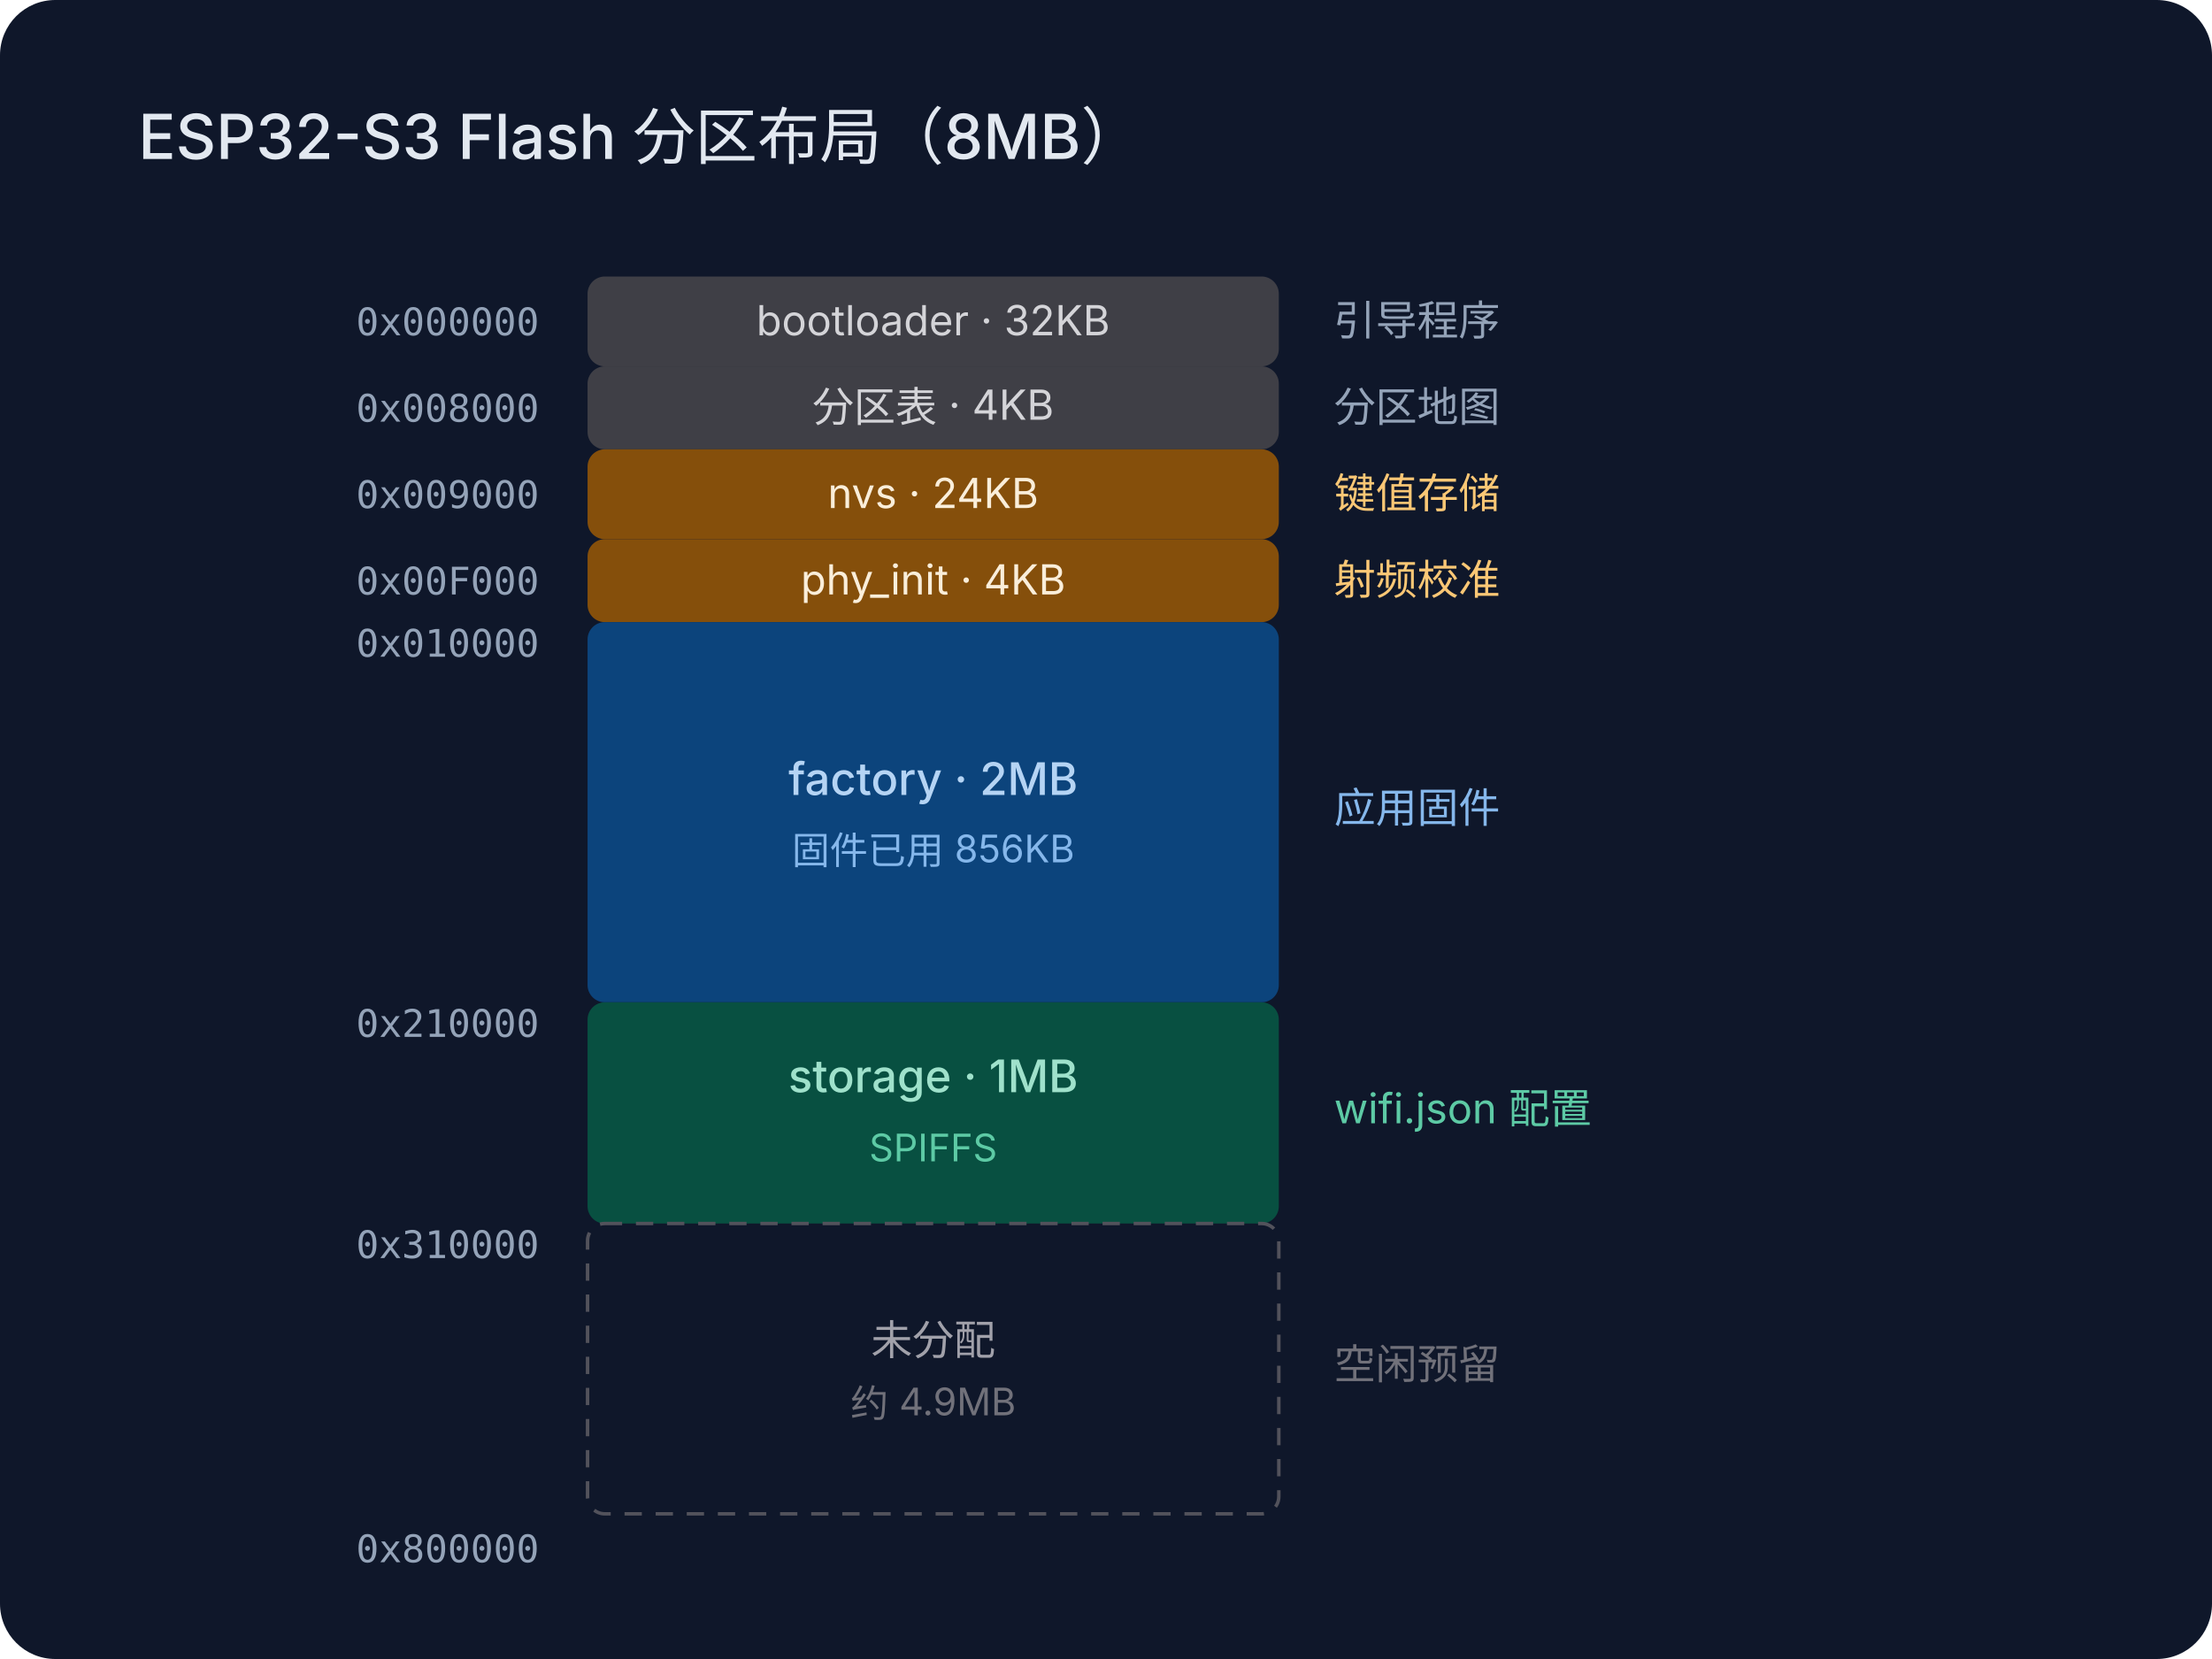
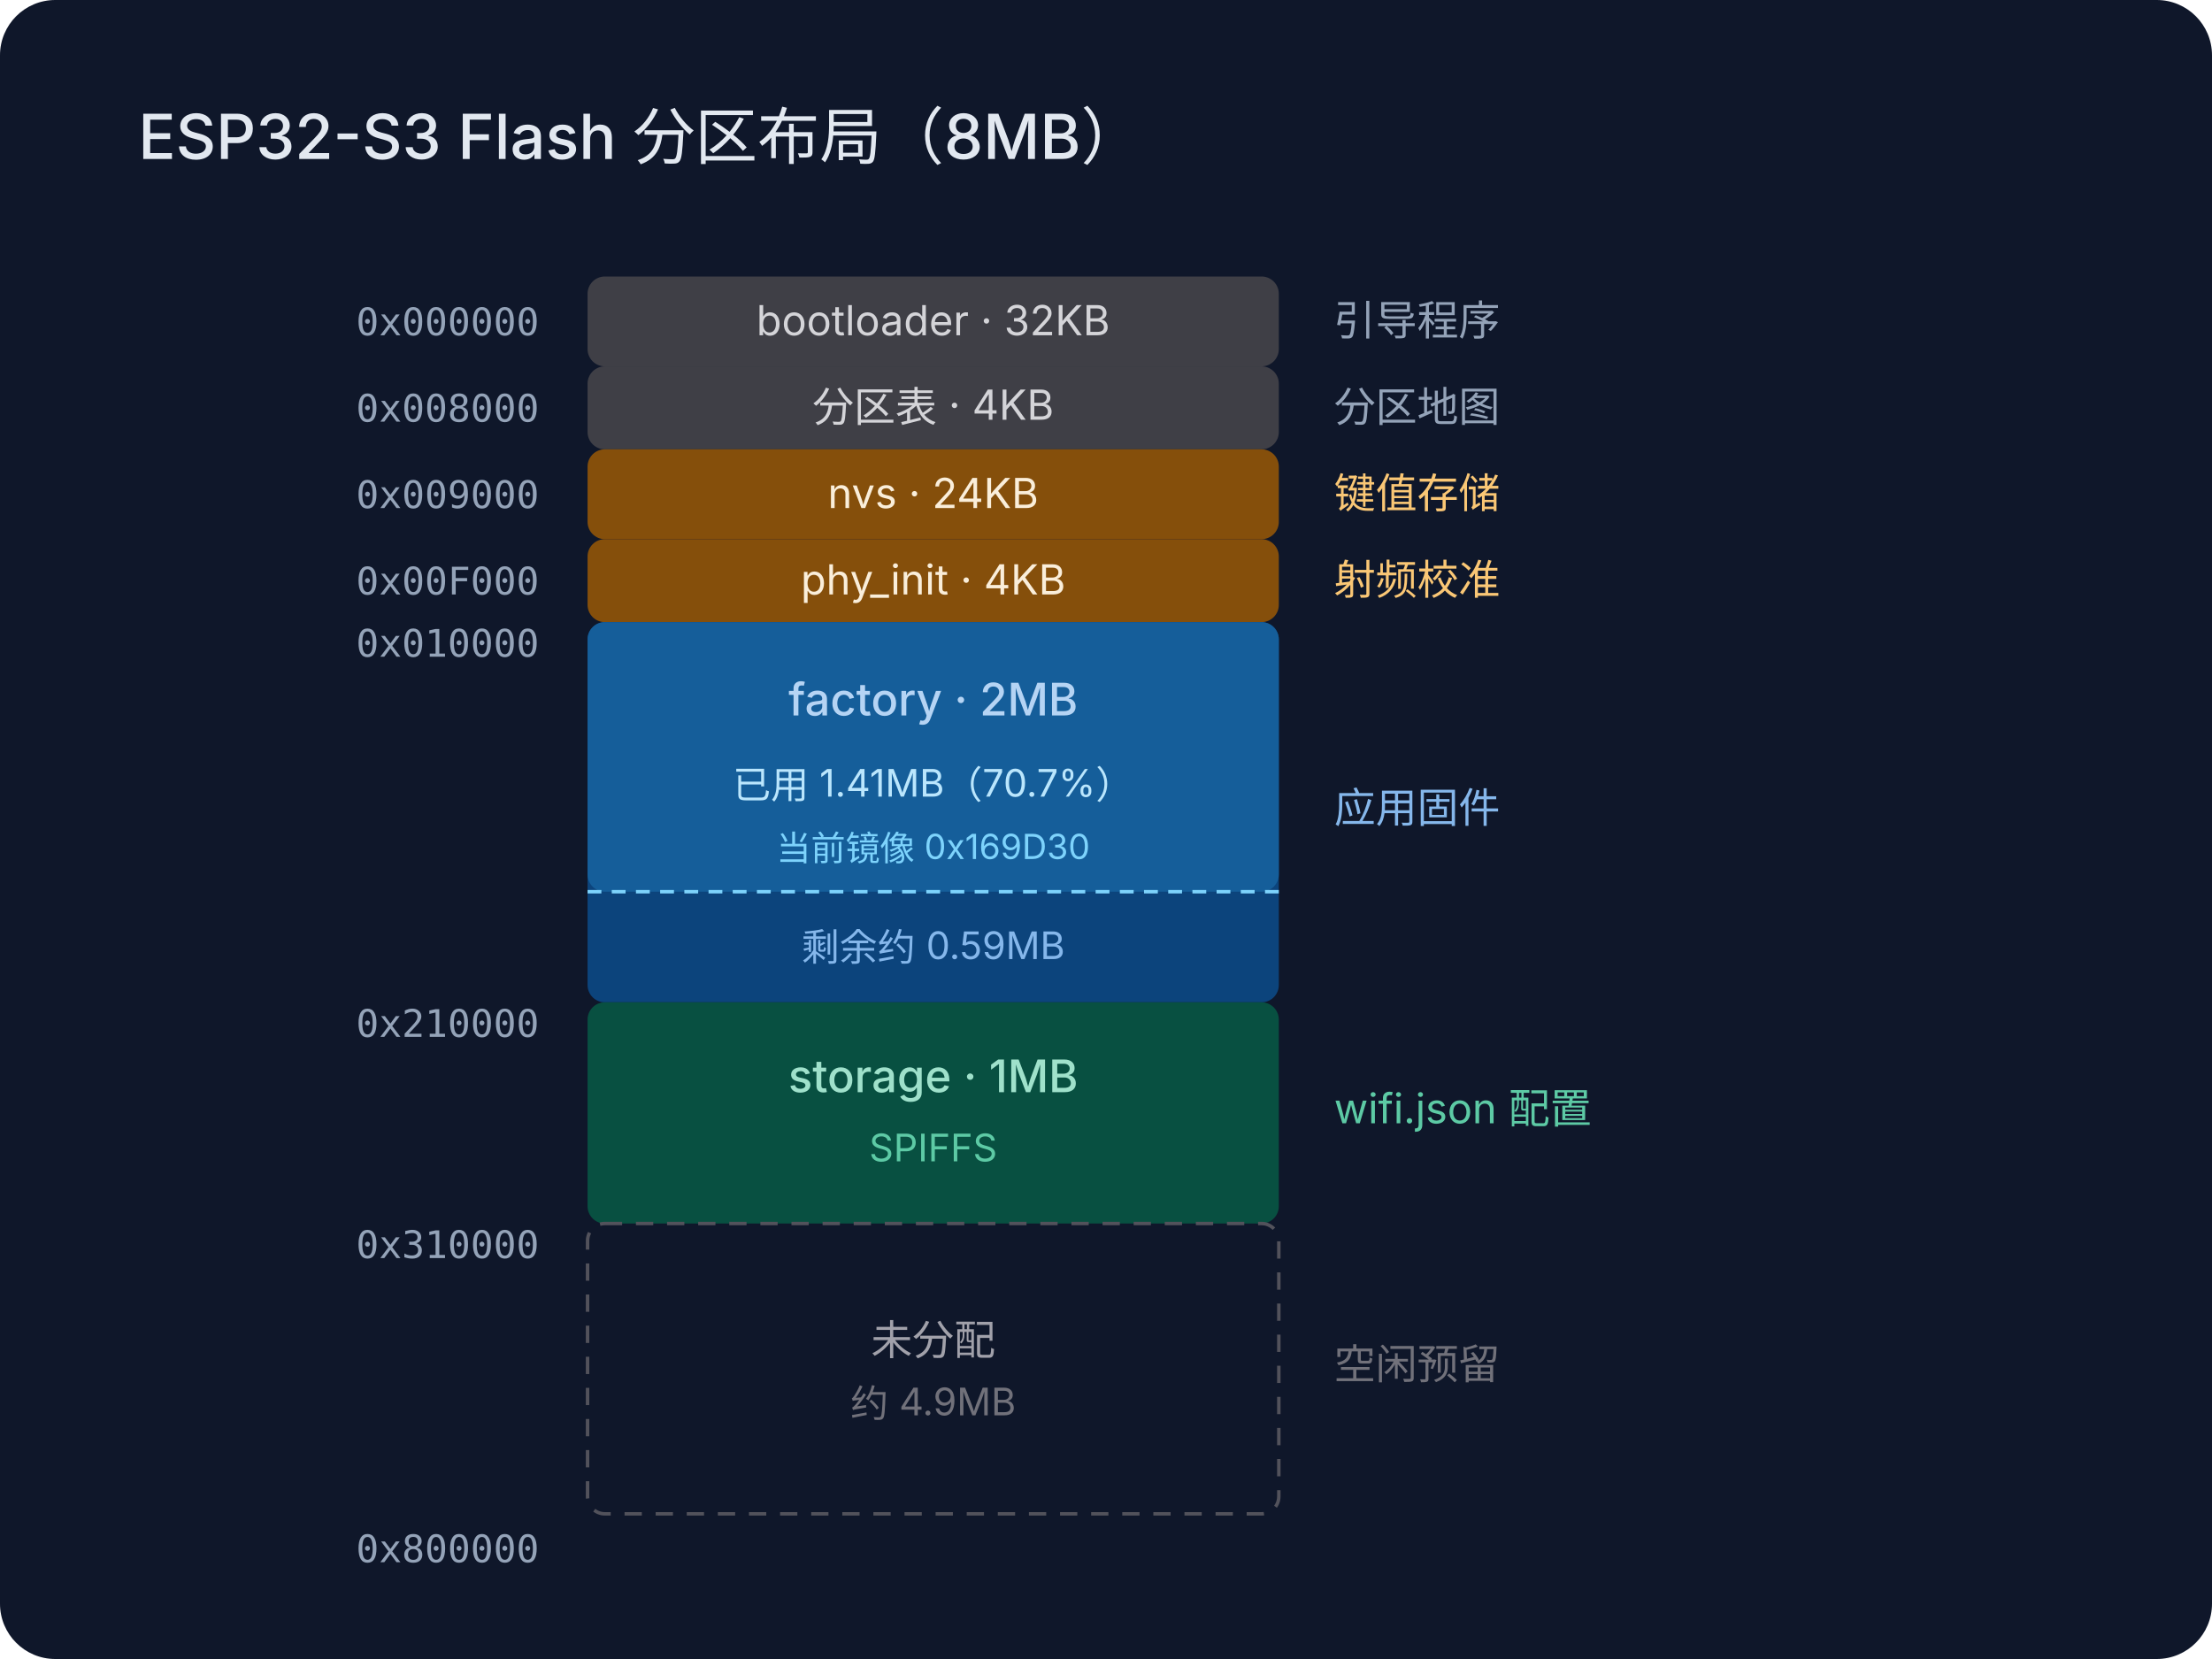
<svg xmlns="http://www.w3.org/2000/svg" viewBox="0 0 640 480" width="640" font-family="system-ui, -apple-system, 'Segoe UI', sans-serif">
  <rect x="0" y="0" width="640" height="480" rx="16" fill="#0f172a" />
  <text x="40" y="46" font-size="18" font-weight="500" fill="#e2e8f0">ESP32-S3 Flash 分区布局（8MB）</text>
  <rect x="170" y="80" width="200" height="26" rx="5" fill="#3f3f46" />
  <text x="156" y="97" font-size="11" text-anchor="end" fill="#94a3b8" font-family="ui-monospace, Consolas, monospace">0x000000</text>
  <text x="270" y="97" font-size="12" text-anchor="middle" fill="#d4d4d8">bootloader · 32KB</text>
  <text x="386" y="97" font-size="12" fill="#94a3b8">引导程序</text>
  <rect x="170" y="106" width="200" height="24" rx="5" fill="#3f3f46" />
  <text x="156" y="122" font-size="11" text-anchor="end" fill="#94a3b8" font-family="ui-monospace, Consolas, monospace">0x008000</text>
  <text x="270" y="122" font-size="12" text-anchor="middle" fill="#d4d4d8">分区表 · 4KB</text>
  <text x="386" y="122" font-size="12" fill="#94a3b8">分区地图</text>
  <rect x="170" y="130" width="200" height="26" rx="5" fill="#854F0B" />
  <text x="156" y="147" font-size="11" text-anchor="end" fill="#94a3b8" font-family="ui-monospace, Consolas, monospace">0x009000</text>
  <text x="270" y="147" font-size="12" text-anchor="middle" fill="#FAEEDA">nvs · 24KB</text>
  <text x="386" y="147" font-size="12" fill="#FAC775">键值存储</text>
  <rect x="170" y="156" width="200" height="24" rx="5" fill="#854F0B" />
  <text x="156" y="172" font-size="11" text-anchor="end" fill="#94a3b8" font-family="ui-monospace, Consolas, monospace">0x00F000</text>
  <text x="270" y="172" font-size="12" text-anchor="middle" fill="#FAEEDA">phy_init · 4KB</text>
  <text x="386" y="172" font-size="12" fill="#FAC775">射频校准</text>
  <rect x="170" y="180" width="200" height="110" rx="5" fill="#0C447C" />
+   <rect x="170" y="180" width="200" height="78" rx="5" fill="#155E9A" />
+   <line x1="170" y1="258" x2="370" y2="258" stroke="#7DD3FC" stroke-width="1" stroke-dasharray="4 3" />
  <text x="156" y="190" font-size="11" text-anchor="end" fill="#94a3b8" font-family="ui-monospace, Consolas, monospace">0x010000</text>
-   <text x="270" y="230" font-size="13" text-anchor="middle" font-weight="500" fill="#B5D4F4">factory · 2MB</text>
-   <text x="270" y="250" font-size="11" text-anchor="middle" fill="#85B7EB">固件已用 856KB</text>
+   <text x="270" y="207" font-size="13" text-anchor="middle" font-weight="500" fill="#B5D4F4">factory · 2MB</text>
+   <text x="270" y="231" font-size="11" text-anchor="middle" fill="#BAE6FD">已用 1.41MB（70.7%）</text>
+   <text x="270" y="249" font-size="10" text-anchor="middle" fill="#7DD3FC">当前镜像 0x169D30</text>
+   <text x="270" y="278" font-size="11" text-anchor="middle" fill="#85B7EB">剩余约 0.59MB</text>
  <text x="386" y="238" font-size="12" fill="#85B7EB">应用固件</text>
  <rect x="170" y="290" width="200" height="64" rx="5" fill="#085041" />
  <text x="156" y="300" font-size="11" text-anchor="end" fill="#94a3b8" font-family="ui-monospace, Consolas, monospace">0x210000</text>
  <text x="270" y="316" font-size="13" text-anchor="middle" font-weight="500" fill="#9FE1CB">storage · 1MB</text>
  <text x="270" y="336" font-size="11" text-anchor="middle" fill="#5DCAA5">SPIFFS</text>
  <text x="386" y="325" font-size="12" fill="#5DCAA5">wifi.json 配置</text>
  <rect x="170" y="354" width="200" height="84" rx="5" fill="none" stroke="#52525b" stroke-width="1" stroke-dasharray="5 4" />
  <text x="156" y="364" font-size="11" text-anchor="end" fill="#94a3b8" font-family="ui-monospace, Consolas, monospace">0x310000</text>
  <text x="270" y="392" font-size="12" text-anchor="middle" fill="#a1a1aa">未分配</text>
  <text x="270" y="410" font-size="11" text-anchor="middle" fill="#71717a">约 4.9MB</text>
  <text x="386" y="399" font-size="12" fill="#71717a">空闲预留</text>
  <text x="156" y="452" font-size="11" text-anchor="end" fill="#94a3b8" font-family="ui-monospace, Consolas, monospace">0x800000</text>
</svg>
